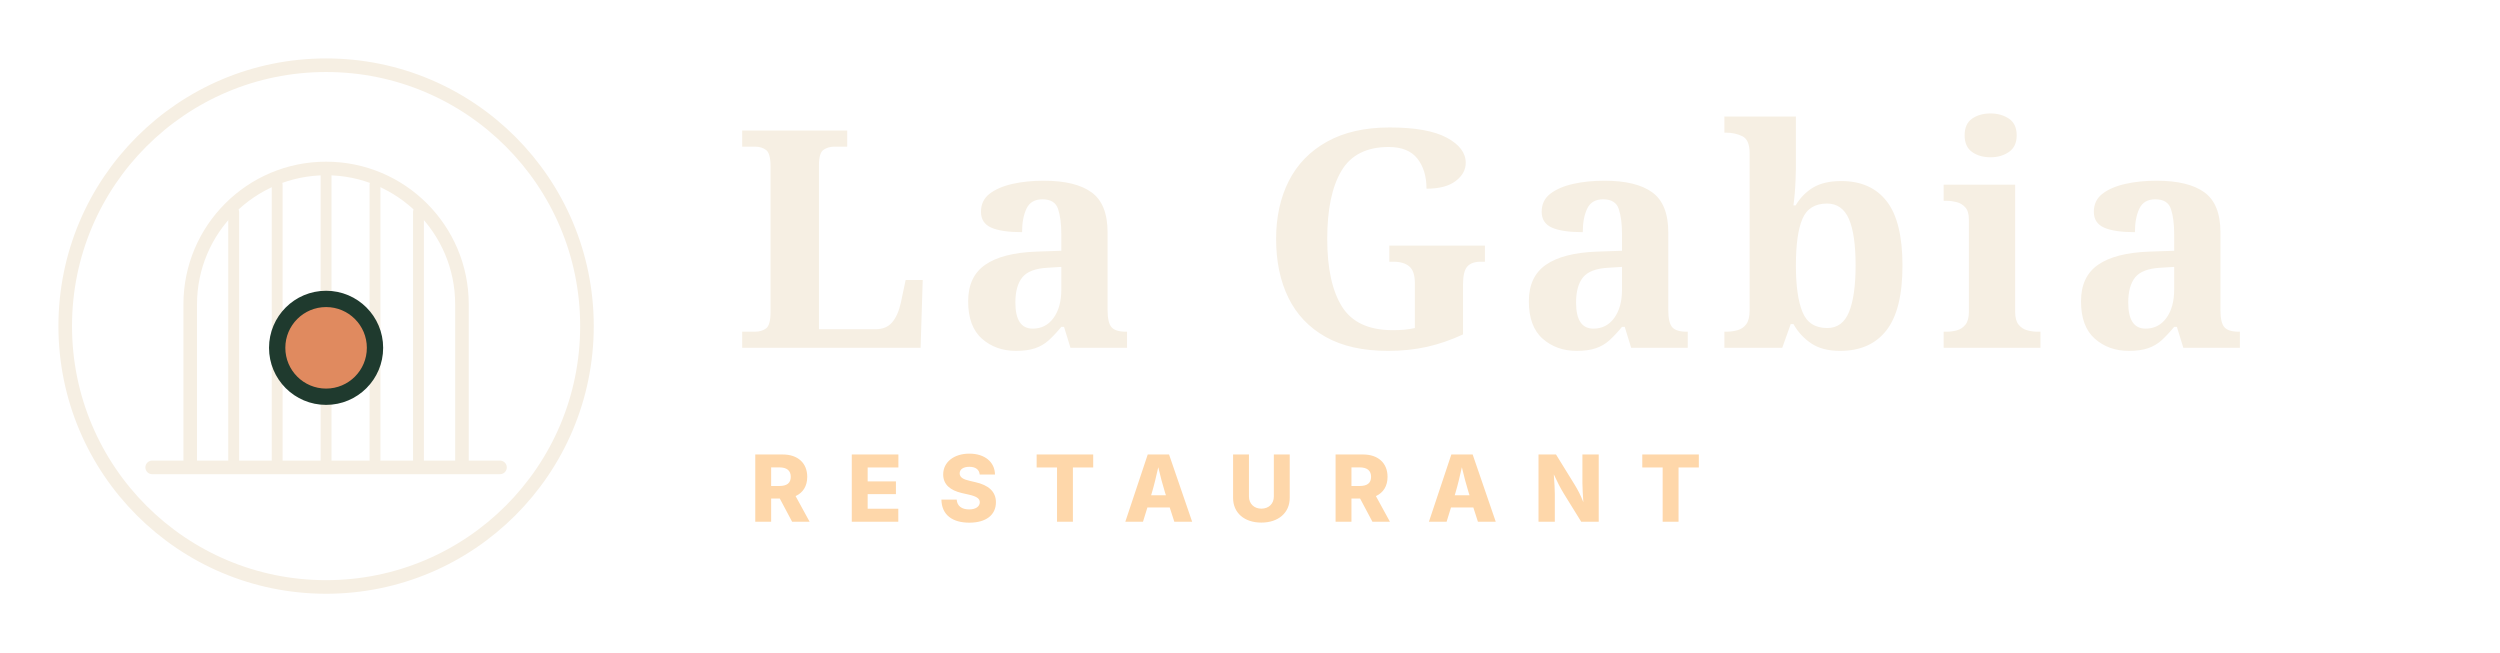
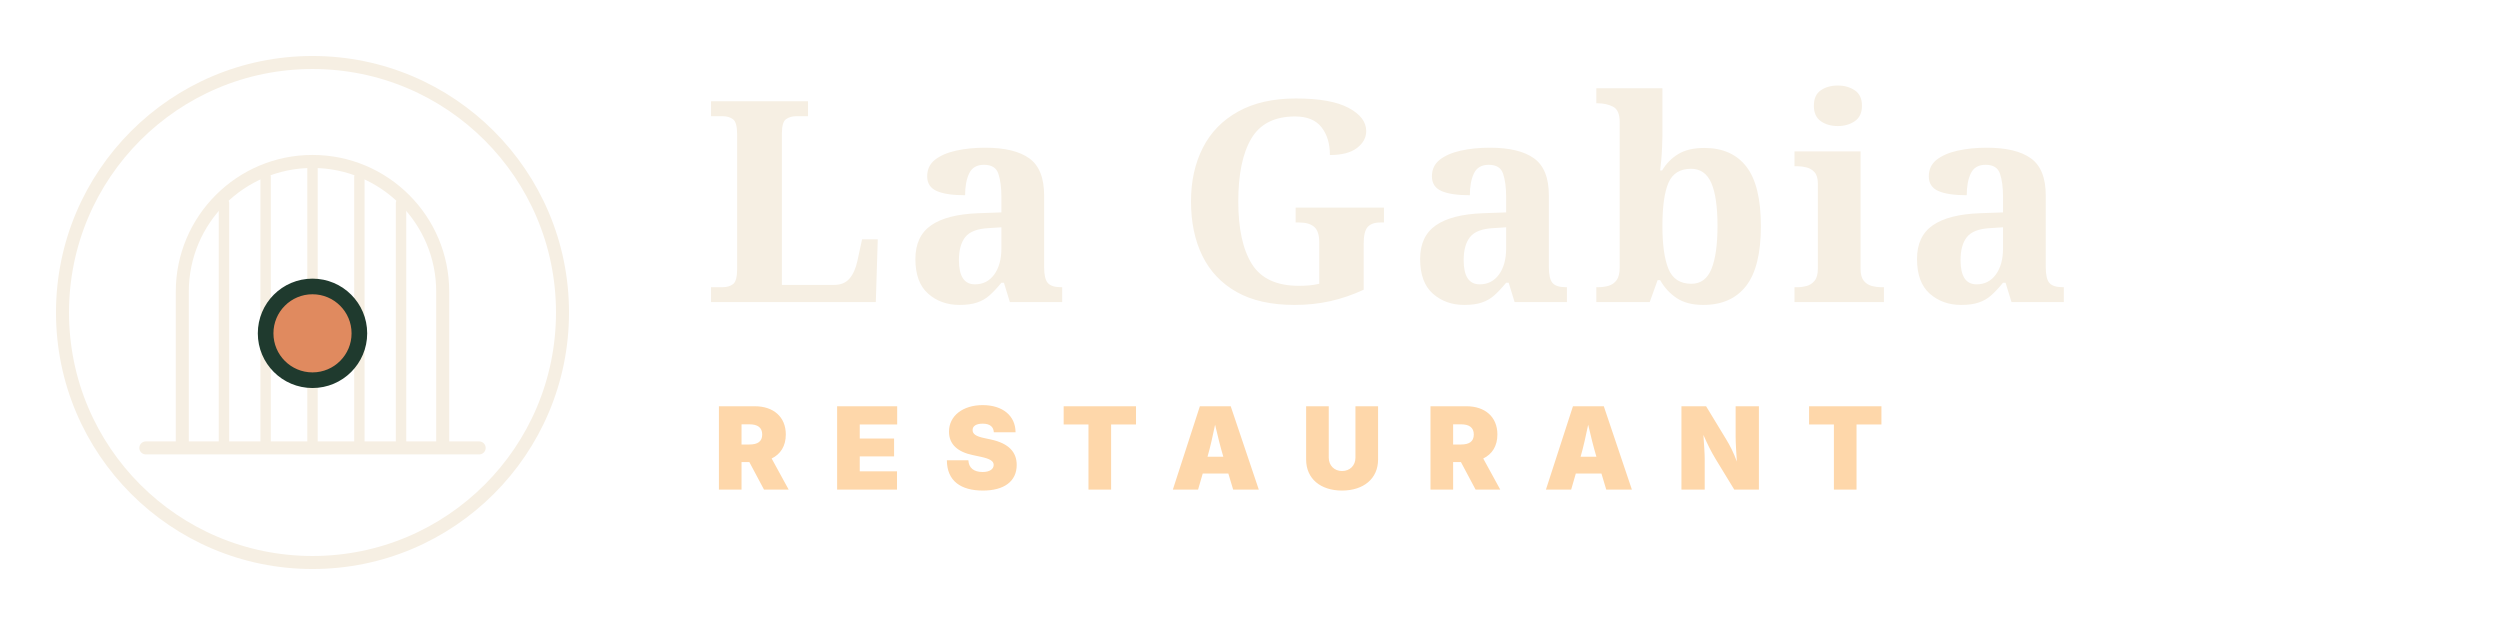
- <svg xmlns="http://www.w3.org/2000/svg" viewBox="0 0 460 120" width="460" height="120">
+ <svg xmlns="http://www.w3.org/2000/svg" viewBox="0 0 480 120" width="480" height="120">
  <g transform="translate(10, 10)">
    <circle cx="50" cy="50" r="48" fill="none" stroke="#F6EFE3" stroke-width="2.5" />
    <path d="M25 76 V46 A25 25 0 0 1 75 46 V76" fill="none" stroke="#F6EFE3" stroke-width="2.5" />
    <g stroke="#F6EFE3" stroke-width="2" stroke-linecap="round">
      <line x1="33" y1="29" x2="33" y2="76" />
      <line x1="41" y1="24" x2="41" y2="76" />
      <line x1="50" y1="22" x2="50" y2="76" />
      <line x1="59" y1="24" x2="59" y2="76" />
      <line x1="67" y1="29" x2="67" y2="76" />
    </g>
    <circle cx="50" cy="54" r="9" fill="#E08A5F" stroke="#1F3A2E" stroke-width="3" />
    <line x1="18" y1="76" x2="82" y2="76" stroke="#F6EFE3" stroke-width="2.5" stroke-linecap="round" />
  </g>
-   <text x="135" y="64" font-family="'Cormorant Garamond', Georgia, serif" font-size="56" font-weight="700" letter-spacing="4" fill="#F6EFE3">La Gabia</text>
-   <text x="138" y="96" font-family="'Inter', -apple-system, sans-serif" font-size="17" font-weight="800" letter-spacing="6.5" fill="#FED7AA">RESTAURANT</text>
+   <text x="135" y="58" font-family="'Cormorant Garamond', Georgia, serif" font-size="54" font-weight="700" letter-spacing="3" fill="#F6EFE3">La Gabia</text>
+   <text x="137" y="94" font-family="'Inter', -apple-system, BlinkMacSystemFont, sans-serif" font-size="22" font-weight="900" letter-spacing="8" fill="#FED7AA">RESTAURANT</text>
</svg>
